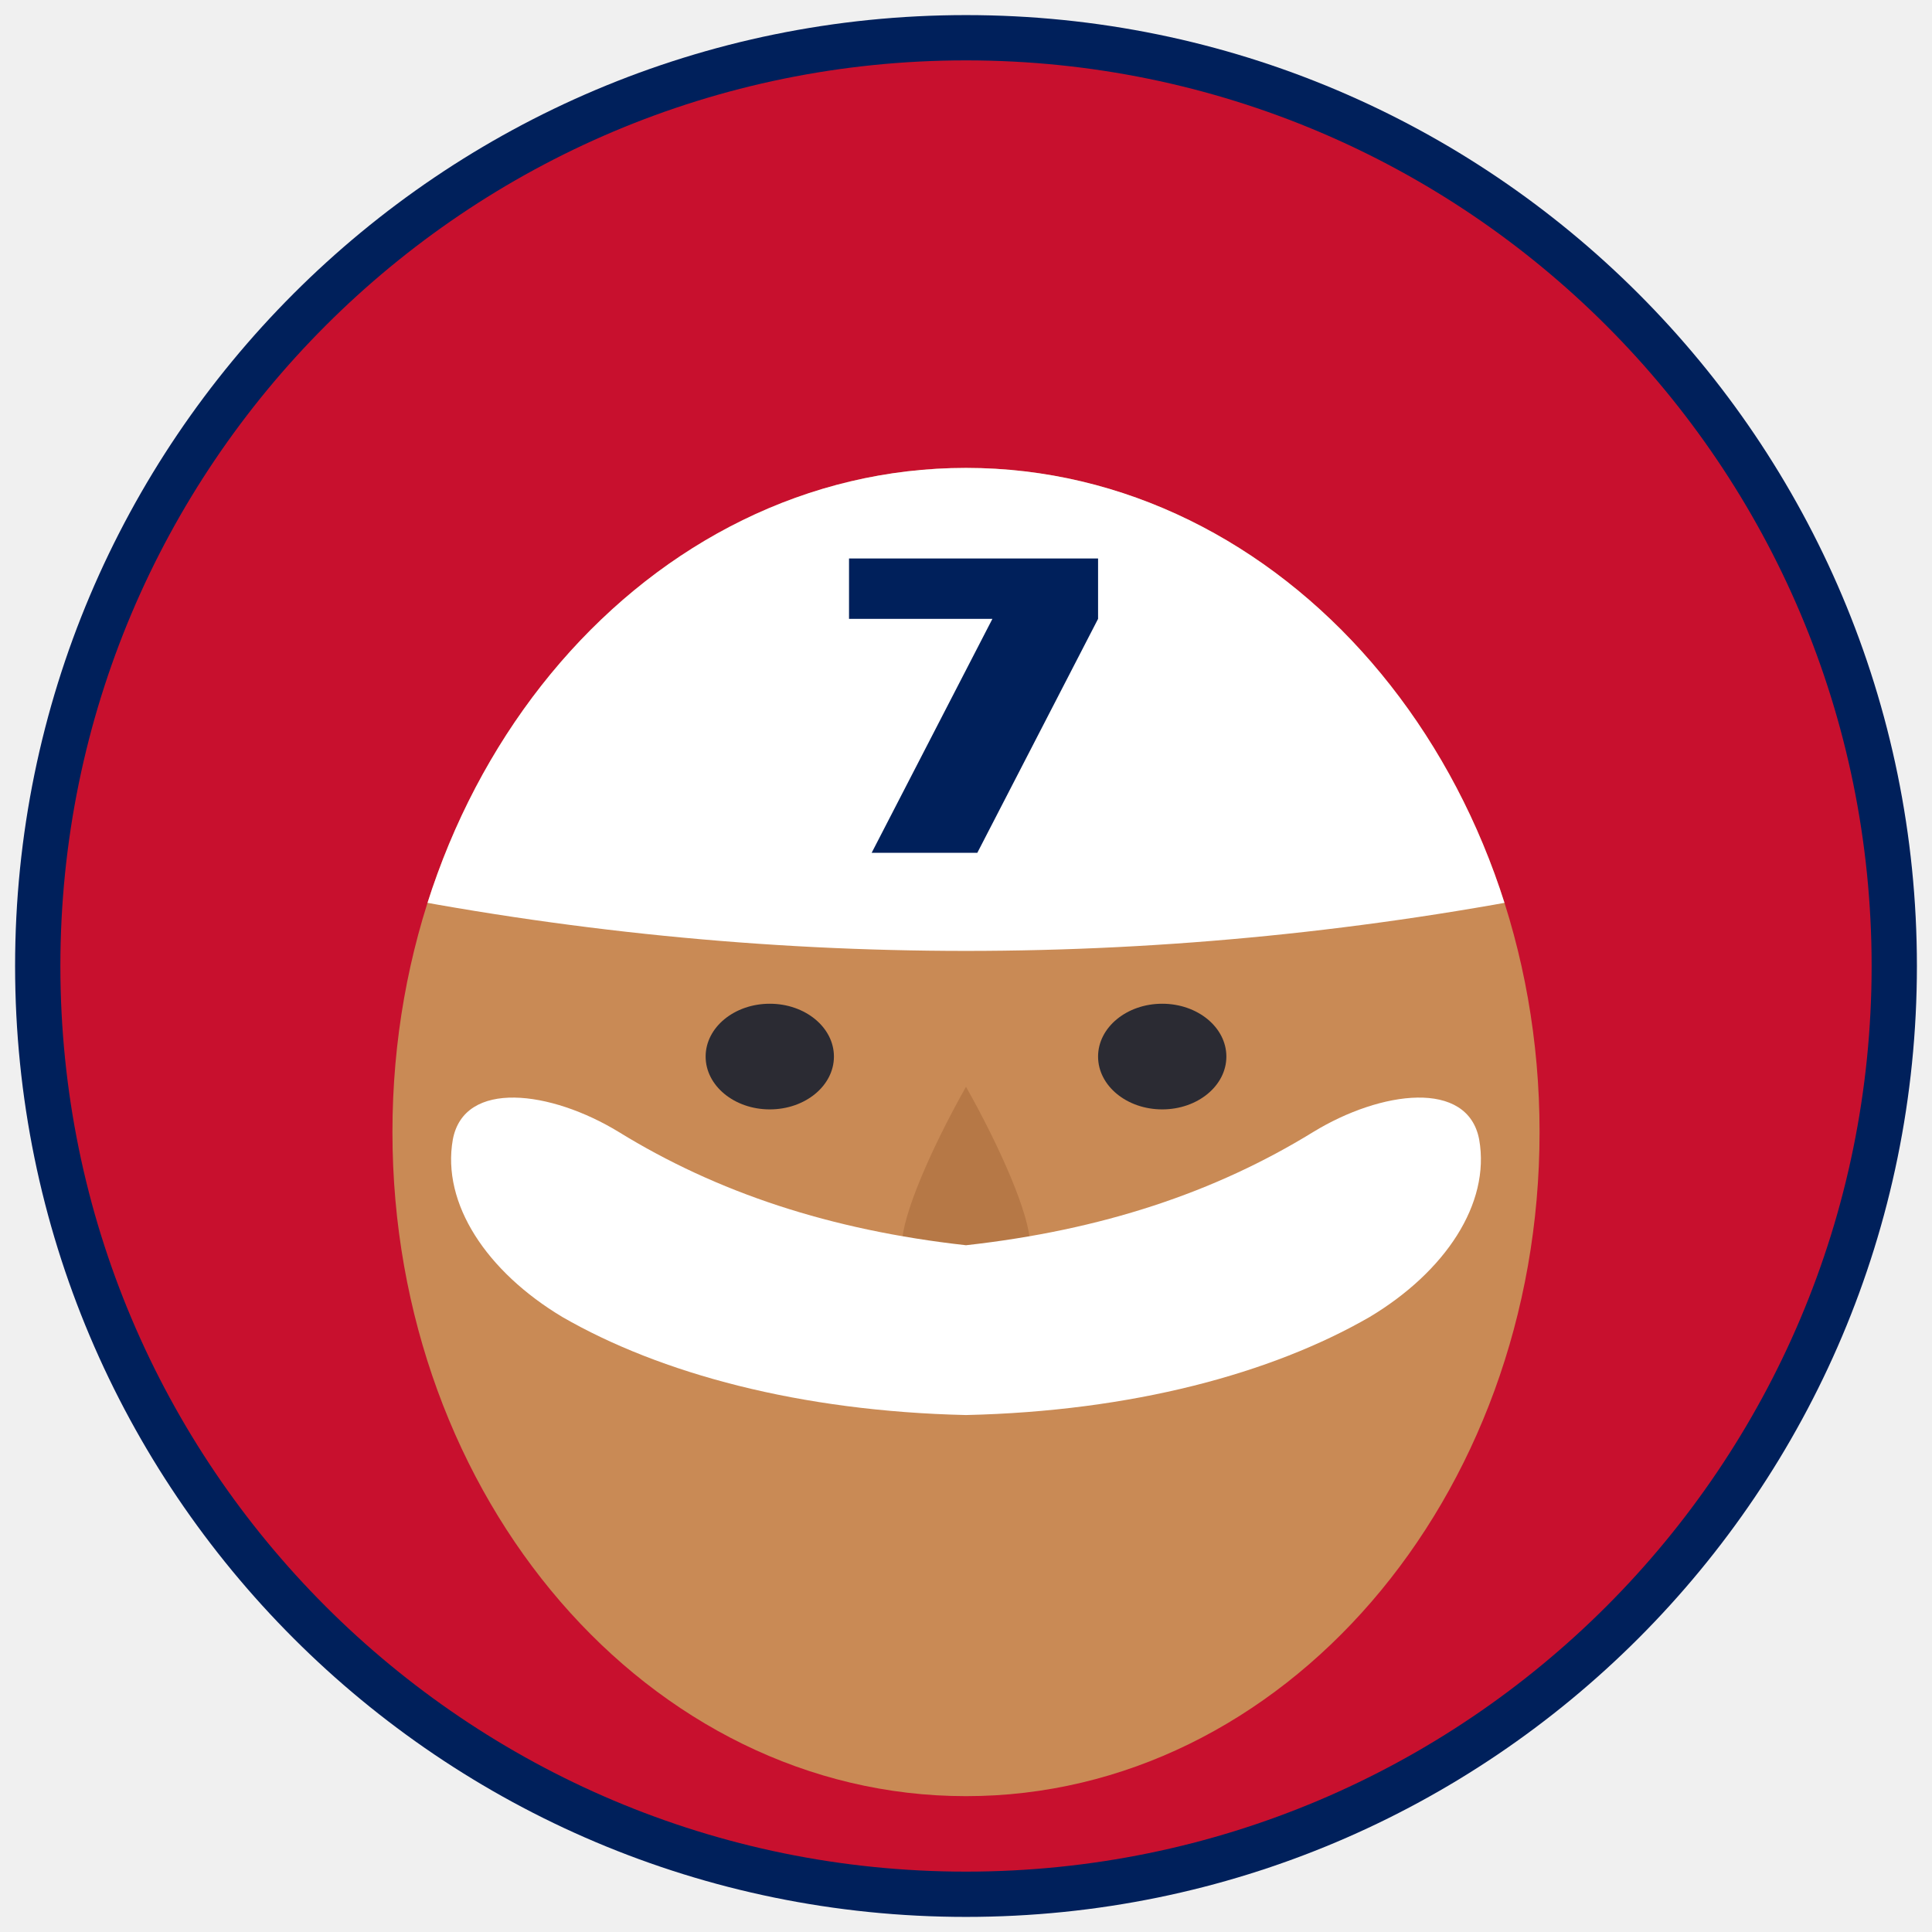
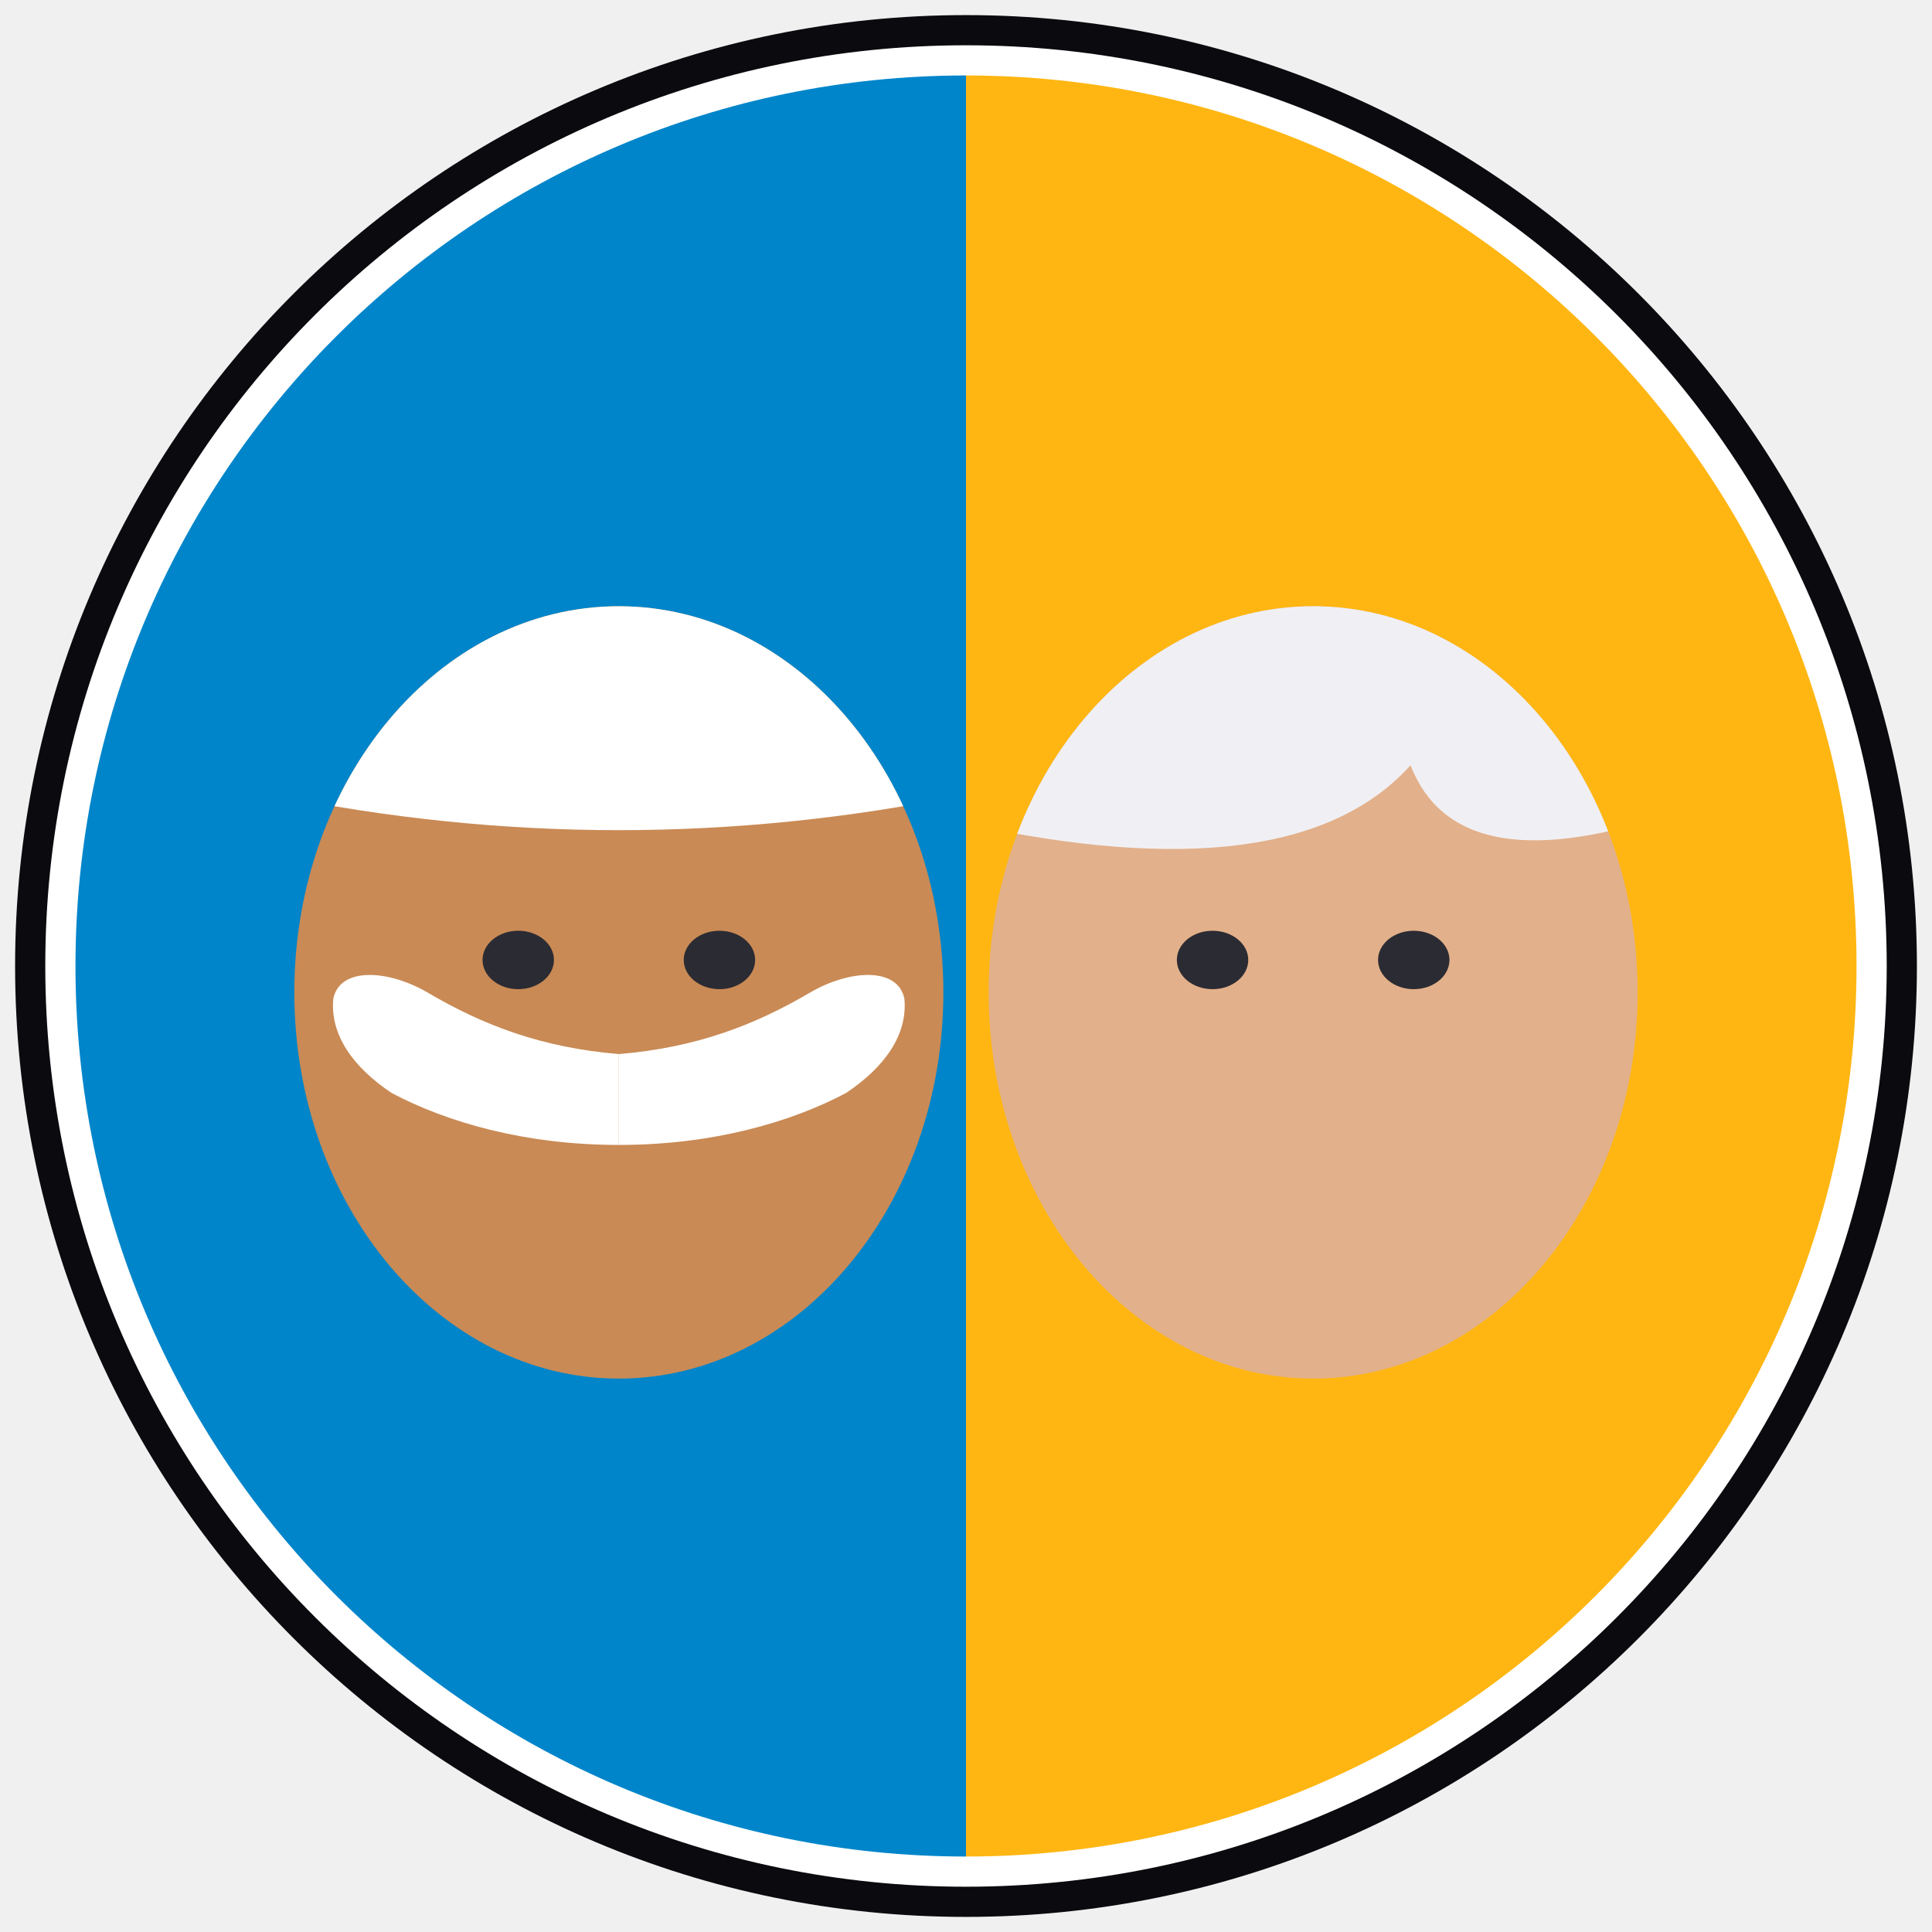
- <svg xmlns="http://www.w3.org/2000/svg" viewBox="0 0 512 512" width="512" height="512" role="img" aria-label="Number seven moustache mark">
+ <svg xmlns="http://www.w3.org/2000/svg" viewBox="0 0 512 512" width="512" height="512" role="img" aria-label="Doctor x stein mark, simplified">
  <defs>
-     <clipPath id="head-s">
-       <ellipse cx="256" cy="300" rx="152" ry="176" />
+     <clipPath id="head">
+       <ellipse cx="256" cy="266" rx="100" ry="119" />
    </clipPath>
-     <path id="tache-s" d="M256 330              C292 326, 322 316, 348 300              C366 289, 389 286, 392 302              C395 319, 383 337, 363 349              C337 364, 300 374, 256 375 Z" />
+     <clipPath id="badge">
+       <circle cx="256" cy="256" r="236" />
+     </clipPath>
+     <path id="tache" d="M256 285 C280 283, 298 276, 315 266 C327 259, 342 258, 344 268 C345 279, 338 289, 326 297 C309 306, 285 313, 256 313 Z" />
  </defs>
-   <circle cx="256" cy="256" r="252" fill="#00205B" />
-   <circle cx="256" cy="256" r="240" fill="#C8102E" />
-   <g clip-path="url(#head-s)">
-     <ellipse cx="256" cy="300" rx="152" ry="176" fill="#C98A55" />
-     <path d="M256 288 C265 304, 273 322, 273 330 C273 335, 239 335, 239 330 C239 322, 247 304, 256 288 Z" fill="#B67846" />
-     <path d="M96 110 H416 V236 Q256 268 96 236 Z" fill="#FFFFFF" />
+   <circle cx="256" cy="256" r="252" fill="#0B0B0F" />
+   <circle cx="256" cy="256" r="244" fill="#FFFFFF" />
+   <g clip-path="url(#badge)">
+     <rect x="0" y="0" width="256" height="512" fill="#0085CA" />
+     <rect x="256" y="0" width="256" height="512" fill="#FFB612" />
  </g>
-   <ellipse cx="204" cy="280" rx="17" ry="14" fill="#2B2B33" />
-   <ellipse cx="308" cy="280" rx="17" ry="14" fill="#2B2B33" />
-   <g fill="#FFFFFF">
-     <use href="#tache-s" />
-     <use href="#tache-s" transform="translate(512,0) scale(-1,1)" />
+   <g transform="translate(-56.16 34.24) scale(0.86)">
+     <ellipse cx="256" cy="266" rx="100" ry="119" fill="#C98A55" />
+     <g clip-path="url(#head)">
+       <path d="M149 130 H363 V205 Q256 227 149 205 Z" fill="#FFFFFF" />
+     </g>
+     <ellipse cx="225" cy="256" rx="11" ry="9" fill="#2B2B33" />
+     <ellipse cx="287" cy="256" rx="11" ry="9" fill="#2B2B33" />
+     <g fill="#FFFFFF">
+       <use href="#tache" />
+       <use href="#tache" transform="translate(512,0) scale(-1,1)" />
+     </g>
  </g>
-   <path d="M225 148 H291 V164 L259 226 H231 L263 164 H225 Z" fill="#00205B" />
+   <g transform="translate(127.84 34.24) scale(0.86)">
+     <ellipse cx="256" cy="266" rx="100" ry="119" fill="#E2B08A" />
+     <g clip-path="url(#head)">
+       <path d="M149 120 H363 V212 Q300 232 286 196 Q250 236 149 214 Z" fill="#F0F0F4" />
+     </g>
+     <ellipse cx="225" cy="256" rx="11" ry="9" fill="#2B2B33" />
+     <ellipse cx="287" cy="256" rx="11" ry="9" fill="#2B2B33" />
+   </g>
</svg>
